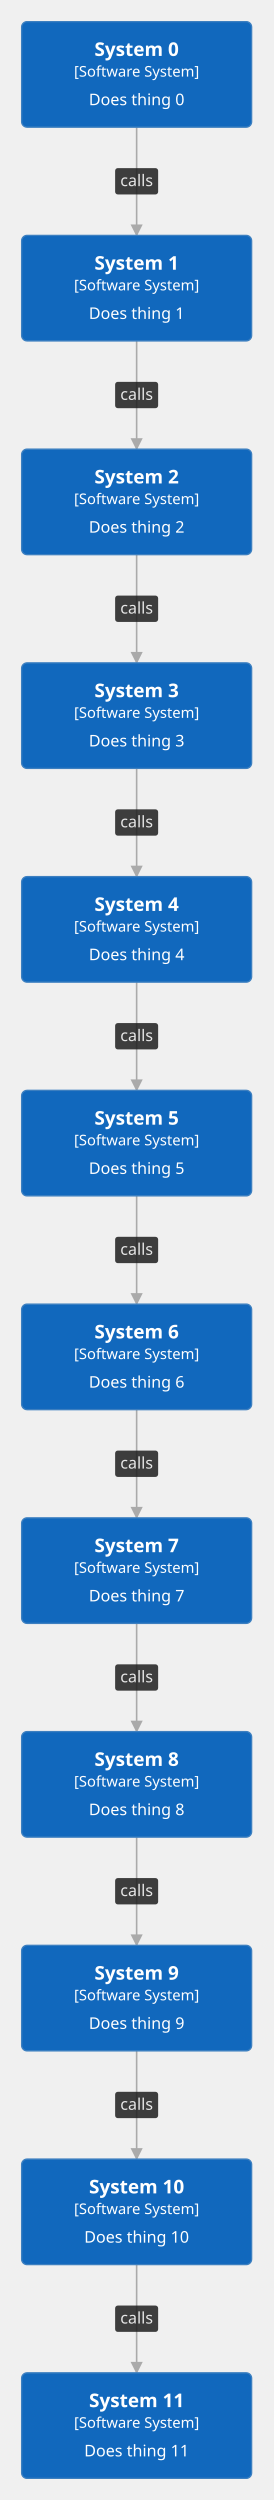
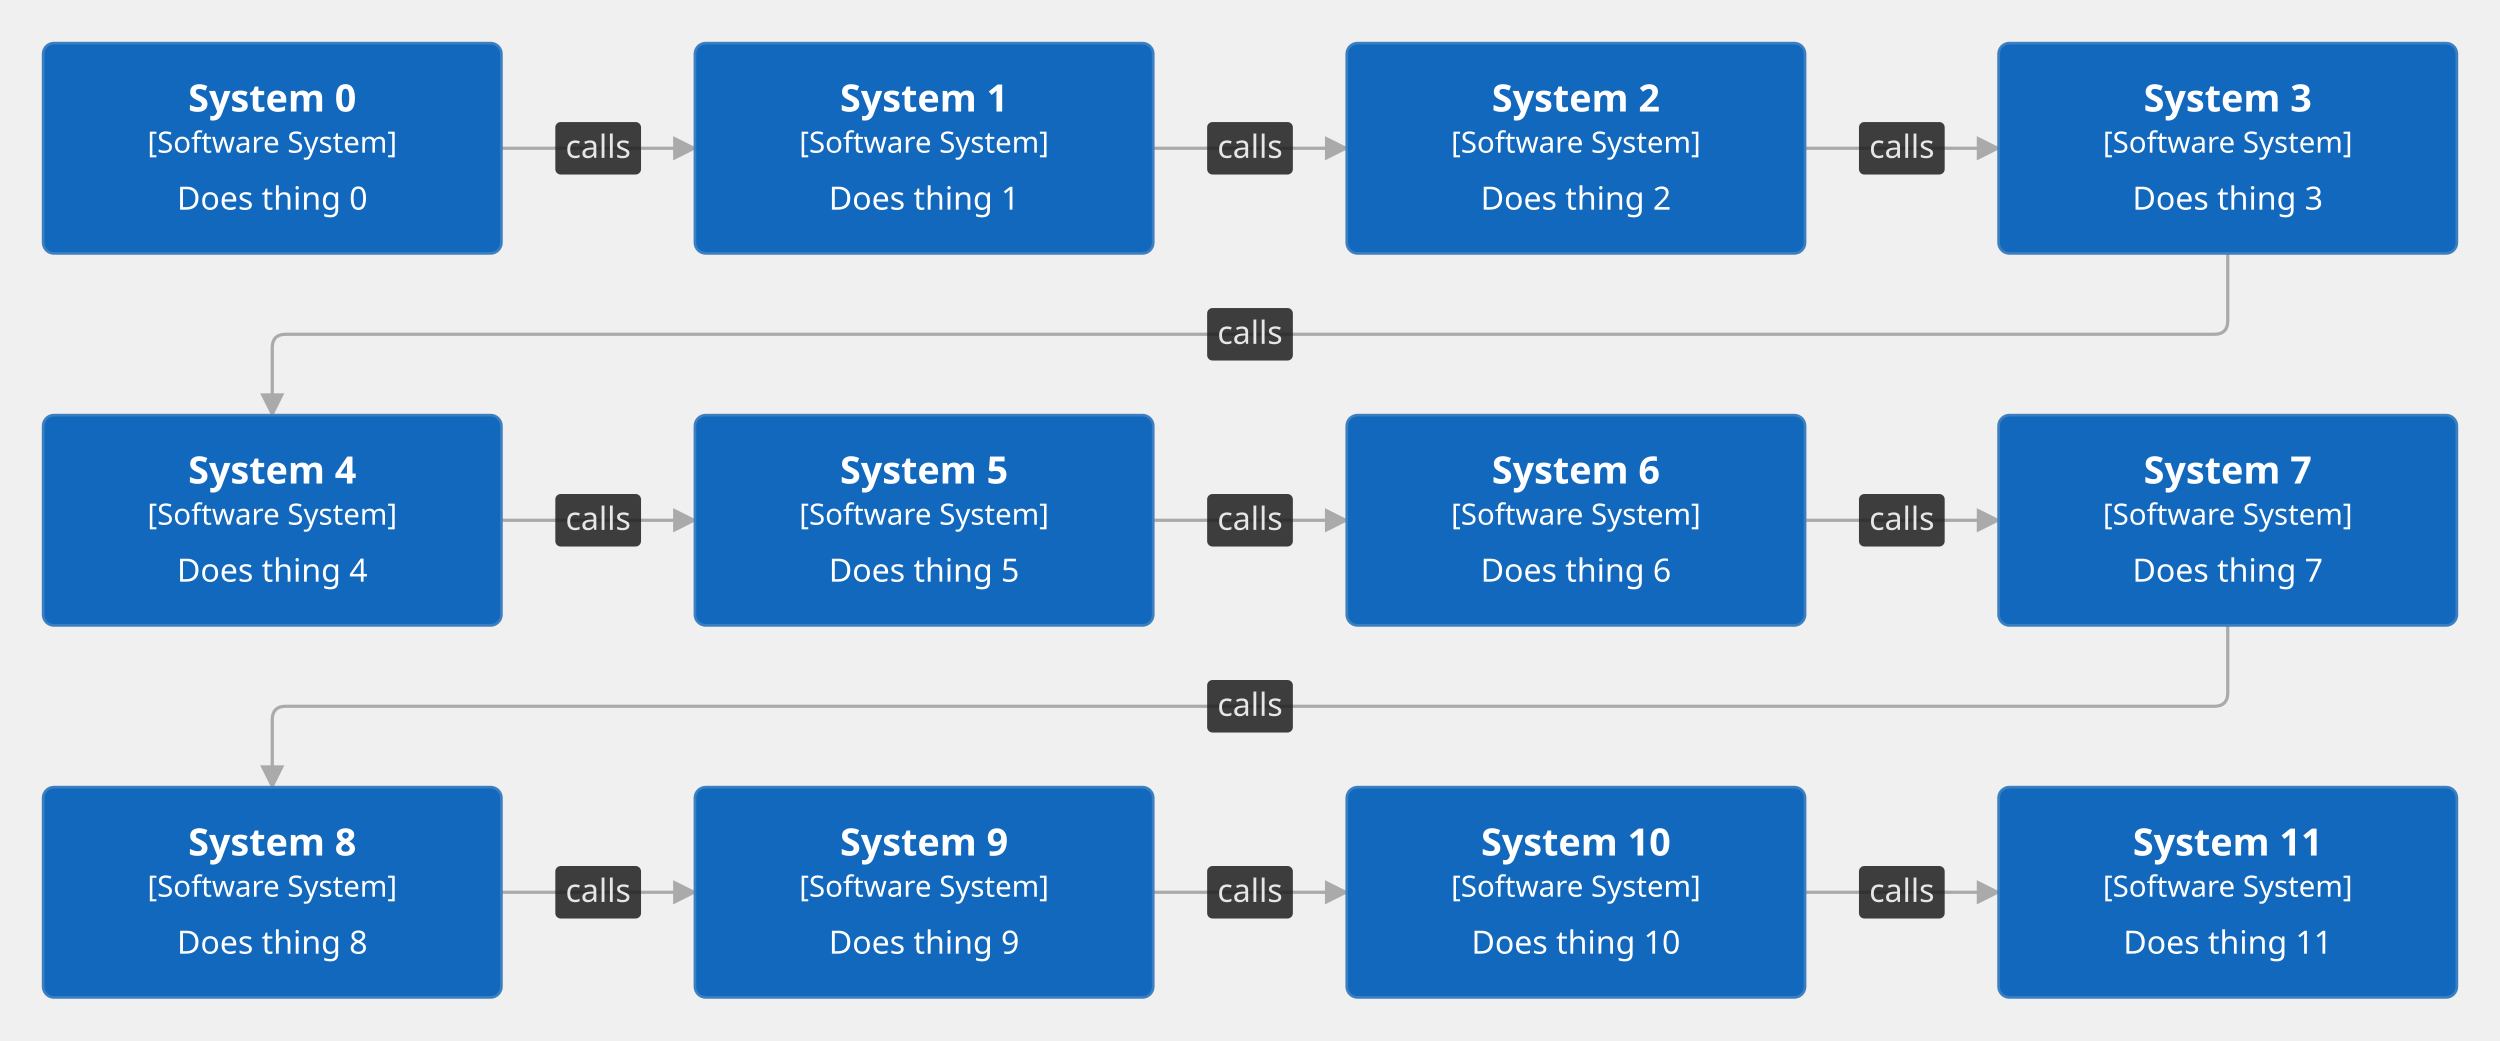
- <svg xmlns="http://www.w3.org/2000/svg" role="img" width="202" height="1848" viewBox="0 0 202 1848" font-family="sans-serif" font-size="14">
+ <svg xmlns="http://www.w3.org/2000/svg" role="img" width="927.4" height="386" viewBox="0 0 927.4 386" font-family="sans-serif" font-size="14">
  <defs>
    <marker id="m17mu94m-arrow" viewBox="0 0 10 10" refX="9" refY="5" markerWidth="9" markerHeight="9" markerUnits="userSpaceOnUse" orient="auto-start-reverse">
      <path d="M0,0 L10,5 L0,10 z" fill="#aaaaaa" />
    </marker>
  </defs>
  <g transform="translate(16,16)">
-     <path d="M85,78 C85,118 85,118 85,158" fill="none" stroke="#aaaaaa" stroke-width="1.2" marker-end="url(#m17mu94m-arrow)" />
-     <path d="M85,236 C85,276 85,276 85,316" fill="none" stroke="#aaaaaa" stroke-width="1.2" marker-end="url(#m17mu94m-arrow)" />
-     <path d="M85,394 C85,434 85,434 85,474" fill="none" stroke="#aaaaaa" stroke-width="1.2" marker-end="url(#m17mu94m-arrow)" />
-     <path d="M85,552 C85,592 85,592 85,632" fill="none" stroke="#aaaaaa" stroke-width="1.2" marker-end="url(#m17mu94m-arrow)" />
-     <path d="M85,710 C85,750 85,750 85,790" fill="none" stroke="#aaaaaa" stroke-width="1.2" marker-end="url(#m17mu94m-arrow)" />
-     <path d="M85,868 C85,908 85,908 85,948" fill="none" stroke="#aaaaaa" stroke-width="1.2" marker-end="url(#m17mu94m-arrow)" />
-     <path d="M85,1026 C85,1066 85,1066 85,1106" fill="none" stroke="#aaaaaa" stroke-width="1.2" marker-end="url(#m17mu94m-arrow)" />
-     <path d="M85,1184 C85,1224 85,1224 85,1264" fill="none" stroke="#aaaaaa" stroke-width="1.2" marker-end="url(#m17mu94m-arrow)" />
-     <path d="M85,1342 C85,1382 85,1382 85,1422" fill="none" stroke="#aaaaaa" stroke-width="1.2" marker-end="url(#m17mu94m-arrow)" />
-     <path d="M85,1500 C85,1540 85,1540 85,1580" fill="none" stroke="#aaaaaa" stroke-width="1.2" marker-end="url(#m17mu94m-arrow)" />
-     <path d="M85,1658 C85,1698 85,1698 85,1738" fill="none" stroke="#aaaaaa" stroke-width="1.2" marker-end="url(#m17mu94m-arrow)" />
+     <path d="M170,39 L241.8,39" fill="none" stroke="#aaaaaa" stroke-width="1.2" marker-end="url(#m17mu94m-arrow)" />
+     <path d="M411.8,39 L483.6,39" fill="none" stroke="#aaaaaa" stroke-width="1.2" marker-end="url(#m17mu94m-arrow)" />
+     <path d="M653.6,39 L725.4,39" fill="none" stroke="#aaaaaa" stroke-width="1.2" marker-end="url(#m17mu94m-arrow)" />
+     <path d="M810.4,78 L810.4,103 Q810.4,108 805.4,108 L90,108 Q85,108 85,113 L85,138" fill="none" stroke="#aaaaaa" stroke-width="1.2" marker-end="url(#m17mu94m-arrow)" />
+     <path d="M170,177 L241.8,177" fill="none" stroke="#aaaaaa" stroke-width="1.2" marker-end="url(#m17mu94m-arrow)" />
+     <path d="M411.8,177 L483.6,177" fill="none" stroke="#aaaaaa" stroke-width="1.2" marker-end="url(#m17mu94m-arrow)" />
+     <path d="M653.6,177 L725.4,177" fill="none" stroke="#aaaaaa" stroke-width="1.2" marker-end="url(#m17mu94m-arrow)" />
+     <path d="M810.4,216 L810.4,241 Q810.4,246 805.4,246 L90,246 Q85,246 85,251 L85,276" fill="none" stroke="#aaaaaa" stroke-width="1.2" marker-end="url(#m17mu94m-arrow)" />
+     <path d="M170,315 L241.8,315" fill="none" stroke="#aaaaaa" stroke-width="1.2" marker-end="url(#m17mu94m-arrow)" />
+     <path d="M411.8,315 L483.6,315" fill="none" stroke="#aaaaaa" stroke-width="1.2" marker-end="url(#m17mu94m-arrow)" />
+     <path d="M653.6,315 L725.4,315" fill="none" stroke="#aaaaaa" stroke-width="1.2" marker-end="url(#m17mu94m-arrow)" />
    <rect x="0" y="0" width="170" height="78" rx="4" fill="#1168bd" stroke="#3c7fc0" />
    <text x="85" y="25.37" fill="#ffffff" font-size="14" text-anchor="middle" font-weight="bold">System 0</text>
    <text x="85" y="40.64" fill="#ffffff" font-size="10.92" text-anchor="middle">[Software System]</text>
    <text x="85" y="61.77" fill="#ffffff" font-size="11.9" text-anchor="middle">Does thing 0</text>
-     <rect x="0" y="158" width="170" height="78" rx="4" fill="#1168bd" stroke="#3c7fc0" />
-     <text x="85" y="183.37" fill="#ffffff" font-size="14" text-anchor="middle" font-weight="bold">System 1</text>
-     <text x="85" y="198.64" fill="#ffffff" font-size="10.92" text-anchor="middle">[Software System]</text>
-     <text x="85" y="219.77" fill="#ffffff" font-size="11.9" text-anchor="middle">Does thing 1</text>
-     <rect x="0" y="316" width="170" height="78" rx="4" fill="#1168bd" stroke="#3c7fc0" />
-     <text x="85" y="341.37" fill="#ffffff" font-size="14" text-anchor="middle" font-weight="bold">System 2</text>
-     <text x="85" y="356.64" fill="#ffffff" font-size="10.92" text-anchor="middle">[Software System]</text>
-     <text x="85" y="377.77" fill="#ffffff" font-size="11.9" text-anchor="middle">Does thing 2</text>
-     <rect x="0" y="474" width="170" height="78" rx="4" fill="#1168bd" stroke="#3c7fc0" />
-     <text x="85" y="499.37" fill="#ffffff" font-size="14" text-anchor="middle" font-weight="bold">System 3</text>
-     <text x="85" y="514.64" fill="#ffffff" font-size="10.92" text-anchor="middle">[Software System]</text>
-     <text x="85" y="535.77" fill="#ffffff" font-size="11.9" text-anchor="middle">Does thing 3</text>
-     <rect x="0" y="632" width="170" height="78" rx="4" fill="#1168bd" stroke="#3c7fc0" />
-     <text x="85" y="657.37" fill="#ffffff" font-size="14" text-anchor="middle" font-weight="bold">System 4</text>
-     <text x="85" y="672.64" fill="#ffffff" font-size="10.92" text-anchor="middle">[Software System]</text>
-     <text x="85" y="693.77" fill="#ffffff" font-size="11.9" text-anchor="middle">Does thing 4</text>
-     <rect x="0" y="790" width="170" height="78" rx="4" fill="#1168bd" stroke="#3c7fc0" />
-     <text x="85" y="815.37" fill="#ffffff" font-size="14" text-anchor="middle" font-weight="bold">System 5</text>
-     <text x="85" y="830.64" fill="#ffffff" font-size="10.92" text-anchor="middle">[Software System]</text>
-     <text x="85" y="851.77" fill="#ffffff" font-size="11.9" text-anchor="middle">Does thing 5</text>
-     <rect x="0" y="948" width="170" height="78" rx="4" fill="#1168bd" stroke="#3c7fc0" />
-     <text x="85" y="973.37" fill="#ffffff" font-size="14" text-anchor="middle" font-weight="bold">System 6</text>
-     <text x="85" y="988.64" fill="#ffffff" font-size="10.92" text-anchor="middle">[Software System]</text>
-     <text x="85" y="1009.77" fill="#ffffff" font-size="11.9" text-anchor="middle">Does thing 6</text>
-     <rect x="0" y="1106" width="170" height="78" rx="4" fill="#1168bd" stroke="#3c7fc0" />
-     <text x="85" y="1131.37" fill="#ffffff" font-size="14" text-anchor="middle" font-weight="bold">System 7</text>
-     <text x="85" y="1146.64" fill="#ffffff" font-size="10.92" text-anchor="middle">[Software System]</text>
-     <text x="85" y="1167.77" fill="#ffffff" font-size="11.9" text-anchor="middle">Does thing 7</text>
-     <rect x="0" y="1264" width="170" height="78" rx="4" fill="#1168bd" stroke="#3c7fc0" />
-     <text x="85" y="1289.37" fill="#ffffff" font-size="14" text-anchor="middle" font-weight="bold">System 8</text>
-     <text x="85" y="1304.64" fill="#ffffff" font-size="10.92" text-anchor="middle">[Software System]</text>
-     <text x="85" y="1325.77" fill="#ffffff" font-size="11.9" text-anchor="middle">Does thing 8</text>
-     <rect x="0" y="1422" width="170" height="78" rx="4" fill="#1168bd" stroke="#3c7fc0" />
-     <text x="85" y="1447.37" fill="#ffffff" font-size="14" text-anchor="middle" font-weight="bold">System 9</text>
-     <text x="85" y="1462.64" fill="#ffffff" font-size="10.92" text-anchor="middle">[Software System]</text>
-     <text x="85" y="1483.77" fill="#ffffff" font-size="11.9" text-anchor="middle">Does thing 9</text>
-     <rect x="0" y="1580" width="170" height="78" rx="4" fill="#1168bd" stroke="#3c7fc0" />
-     <text x="85" y="1605.37" fill="#ffffff" font-size="14" text-anchor="middle" font-weight="bold">System 10</text>
-     <text x="85" y="1620.64" fill="#ffffff" font-size="10.92" text-anchor="middle">[Software System]</text>
-     <text x="85" y="1641.77" fill="#ffffff" font-size="11.9" text-anchor="middle">Does thing 10</text>
-     <rect x="0" y="1738" width="170" height="78" rx="4" fill="#1168bd" stroke="#3c7fc0" />
-     <text x="85" y="1763.37" fill="#ffffff" font-size="14" text-anchor="middle" font-weight="bold">System 11</text>
-     <text x="85" y="1778.64" fill="#ffffff" font-size="10.92" text-anchor="middle">[Software System]</text>
-     <text x="85" y="1799.77" fill="#ffffff" font-size="11.9" text-anchor="middle">Does thing 11</text>
-     <rect x="69.1" y="108.27" width="31.8" height="19.47" rx="2" fill="#1e1e1e" fill-opacity="0.85" />
-     <text x="85" y="121.57" fill="#e6e6e6" font-size="11.9" text-anchor="middle">calls</text>
-     <rect x="69.1" y="266.26" width="31.8" height="19.47" rx="2" fill="#1e1e1e" fill-opacity="0.85" />
-     <text x="85" y="279.57" fill="#e6e6e6" font-size="11.9" text-anchor="middle">calls</text>
-     <rect x="69.1" y="424.26" width="31.8" height="19.47" rx="2" fill="#1e1e1e" fill-opacity="0.85" />
-     <text x="85" y="437.57" fill="#e6e6e6" font-size="11.9" text-anchor="middle">calls</text>
-     <rect x="69.1" y="582.26" width="31.8" height="19.47" rx="2" fill="#1e1e1e" fill-opacity="0.85" />
-     <text x="85" y="595.57" fill="#e6e6e6" font-size="11.9" text-anchor="middle">calls</text>
-     <rect x="69.1" y="740.26" width="31.8" height="19.47" rx="2" fill="#1e1e1e" fill-opacity="0.85" />
-     <text x="85" y="753.57" fill="#e6e6e6" font-size="11.9" text-anchor="middle">calls</text>
-     <rect x="69.1" y="898.26" width="31.8" height="19.47" rx="2" fill="#1e1e1e" fill-opacity="0.85" />
-     <text x="85" y="911.57" fill="#e6e6e6" font-size="11.9" text-anchor="middle">calls</text>
-     <rect x="69.1" y="1056.27" width="31.8" height="19.47" rx="2" fill="#1e1e1e" fill-opacity="0.85" />
-     <text x="85" y="1069.57" fill="#e6e6e6" font-size="11.9" text-anchor="middle">calls</text>
-     <rect x="69.1" y="1214.27" width="31.8" height="19.47" rx="2" fill="#1e1e1e" fill-opacity="0.85" />
-     <text x="85" y="1227.57" fill="#e6e6e6" font-size="11.9" text-anchor="middle">calls</text>
-     <rect x="69.1" y="1372.27" width="31.8" height="19.47" rx="2" fill="#1e1e1e" fill-opacity="0.85" />
-     <text x="85" y="1385.57" fill="#e6e6e6" font-size="11.9" text-anchor="middle">calls</text>
-     <rect x="69.1" y="1530.27" width="31.8" height="19.47" rx="2" fill="#1e1e1e" fill-opacity="0.85" />
-     <text x="85" y="1543.57" fill="#e6e6e6" font-size="11.9" text-anchor="middle">calls</text>
-     <rect x="69.1" y="1688.27" width="31.8" height="19.47" rx="2" fill="#1e1e1e" fill-opacity="0.85" />
-     <text x="85" y="1701.57" fill="#e6e6e6" font-size="11.9" text-anchor="middle">calls</text>
+     <rect x="241.8" y="0" width="170" height="78" rx="4" fill="#1168bd" stroke="#3c7fc0" />
+     <text x="326.8" y="25.37" fill="#ffffff" font-size="14" text-anchor="middle" font-weight="bold">System 1</text>
+     <text x="326.8" y="40.64" fill="#ffffff" font-size="10.92" text-anchor="middle">[Software System]</text>
+     <text x="326.8" y="61.77" fill="#ffffff" font-size="11.9" text-anchor="middle">Does thing 1</text>
+     <rect x="483.6" y="0" width="170" height="78" rx="4" fill="#1168bd" stroke="#3c7fc0" />
+     <text x="568.6" y="25.37" fill="#ffffff" font-size="14" text-anchor="middle" font-weight="bold">System 2</text>
+     <text x="568.6" y="40.64" fill="#ffffff" font-size="10.92" text-anchor="middle">[Software System]</text>
+     <text x="568.6" y="61.77" fill="#ffffff" font-size="11.9" text-anchor="middle">Does thing 2</text>
+     <rect x="725.4" y="0" width="170" height="78" rx="4" fill="#1168bd" stroke="#3c7fc0" />
+     <text x="810.4" y="25.37" fill="#ffffff" font-size="14" text-anchor="middle" font-weight="bold">System 3</text>
+     <text x="810.4" y="40.64" fill="#ffffff" font-size="10.92" text-anchor="middle">[Software System]</text>
+     <text x="810.4" y="61.77" fill="#ffffff" font-size="11.9" text-anchor="middle">Does thing 3</text>
+     <rect x="0" y="138" width="170" height="78" rx="4" fill="#1168bd" stroke="#3c7fc0" />
+     <text x="85" y="163.37" fill="#ffffff" font-size="14" text-anchor="middle" font-weight="bold">System 4</text>
+     <text x="85" y="178.64" fill="#ffffff" font-size="10.92" text-anchor="middle">[Software System]</text>
+     <text x="85" y="199.77" fill="#ffffff" font-size="11.9" text-anchor="middle">Does thing 4</text>
+     <rect x="241.8" y="138" width="170" height="78" rx="4" fill="#1168bd" stroke="#3c7fc0" />
+     <text x="326.8" y="163.37" fill="#ffffff" font-size="14" text-anchor="middle" font-weight="bold">System 5</text>
+     <text x="326.8" y="178.64" fill="#ffffff" font-size="10.92" text-anchor="middle">[Software System]</text>
+     <text x="326.8" y="199.77" fill="#ffffff" font-size="11.9" text-anchor="middle">Does thing 5</text>
+     <rect x="483.6" y="138" width="170" height="78" rx="4" fill="#1168bd" stroke="#3c7fc0" />
+     <text x="568.6" y="163.37" fill="#ffffff" font-size="14" text-anchor="middle" font-weight="bold">System 6</text>
+     <text x="568.6" y="178.64" fill="#ffffff" font-size="10.92" text-anchor="middle">[Software System]</text>
+     <text x="568.6" y="199.77" fill="#ffffff" font-size="11.9" text-anchor="middle">Does thing 6</text>
+     <rect x="725.4" y="138" width="170" height="78" rx="4" fill="#1168bd" stroke="#3c7fc0" />
+     <text x="810.4" y="163.37" fill="#ffffff" font-size="14" text-anchor="middle" font-weight="bold">System 7</text>
+     <text x="810.4" y="178.64" fill="#ffffff" font-size="10.92" text-anchor="middle">[Software System]</text>
+     <text x="810.4" y="199.77" fill="#ffffff" font-size="11.9" text-anchor="middle">Does thing 7</text>
+     <rect x="0" y="276" width="170" height="78" rx="4" fill="#1168bd" stroke="#3c7fc0" />
+     <text x="85" y="301.37" fill="#ffffff" font-size="14" text-anchor="middle" font-weight="bold">System 8</text>
+     <text x="85" y="316.64" fill="#ffffff" font-size="10.92" text-anchor="middle">[Software System]</text>
+     <text x="85" y="337.77" fill="#ffffff" font-size="11.9" text-anchor="middle">Does thing 8</text>
+     <rect x="241.8" y="276" width="170" height="78" rx="4" fill="#1168bd" stroke="#3c7fc0" />
+     <text x="326.8" y="301.37" fill="#ffffff" font-size="14" text-anchor="middle" font-weight="bold">System 9</text>
+     <text x="326.8" y="316.64" fill="#ffffff" font-size="10.92" text-anchor="middle">[Software System]</text>
+     <text x="326.8" y="337.77" fill="#ffffff" font-size="11.9" text-anchor="middle">Does thing 9</text>
+     <rect x="483.6" y="276" width="170" height="78" rx="4" fill="#1168bd" stroke="#3c7fc0" />
+     <text x="568.6" y="301.37" fill="#ffffff" font-size="14" text-anchor="middle" font-weight="bold">System 10</text>
+     <text x="568.6" y="316.64" fill="#ffffff" font-size="10.92" text-anchor="middle">[Software System]</text>
+     <text x="568.6" y="337.77" fill="#ffffff" font-size="11.9" text-anchor="middle">Does thing 10</text>
+     <rect x="725.4" y="276" width="170" height="78" rx="4" fill="#1168bd" stroke="#3c7fc0" />
+     <text x="810.4" y="301.37" fill="#ffffff" font-size="14" text-anchor="middle" font-weight="bold">System 11</text>
+     <text x="810.4" y="316.64" fill="#ffffff" font-size="10.92" text-anchor="middle">[Software System]</text>
+     <text x="810.4" y="337.77" fill="#ffffff" font-size="11.9" text-anchor="middle">Does thing 11</text>
+     <rect x="190" y="29.27" width="31.8" height="19.47" rx="2" fill="#1e1e1e" fill-opacity="0.85" />
+     <text x="205.9" y="42.57" fill="#e6e6e6" font-size="11.9" text-anchor="middle">calls</text>
+     <rect x="431.8" y="29.27" width="31.8" height="19.47" rx="2" fill="#1e1e1e" fill-opacity="0.85" />
+     <text x="447.7" y="42.57" fill="#e6e6e6" font-size="11.9" text-anchor="middle">calls</text>
+     <rect x="673.6" y="29.27" width="31.8" height="19.47" rx="2" fill="#1e1e1e" fill-opacity="0.85" />
+     <text x="689.5" y="42.57" fill="#e6e6e6" font-size="11.9" text-anchor="middle">calls</text>
+     <rect x="431.8" y="98.27" width="31.8" height="19.47" rx="2" fill="#1e1e1e" fill-opacity="0.85" />
+     <text x="447.7" y="111.57" fill="#e6e6e6" font-size="11.9" text-anchor="middle">calls</text>
+     <rect x="190" y="167.26" width="31.8" height="19.47" rx="2" fill="#1e1e1e" fill-opacity="0.85" />
+     <text x="205.9" y="180.57" fill="#e6e6e6" font-size="11.9" text-anchor="middle">calls</text>
+     <rect x="431.8" y="167.26" width="31.8" height="19.47" rx="2" fill="#1e1e1e" fill-opacity="0.85" />
+     <text x="447.7" y="180.57" fill="#e6e6e6" font-size="11.9" text-anchor="middle">calls</text>
+     <rect x="673.6" y="167.26" width="31.8" height="19.47" rx="2" fill="#1e1e1e" fill-opacity="0.85" />
+     <text x="689.5" y="180.57" fill="#e6e6e6" font-size="11.9" text-anchor="middle">calls</text>
+     <rect x="431.8" y="236.26" width="31.8" height="19.47" rx="2" fill="#1e1e1e" fill-opacity="0.85" />
+     <text x="447.7" y="249.57" fill="#e6e6e6" font-size="11.9" text-anchor="middle">calls</text>
+     <rect x="190" y="305.26" width="31.8" height="19.47" rx="2" fill="#1e1e1e" fill-opacity="0.85" />
+     <text x="205.9" y="318.57" fill="#e6e6e6" font-size="11.9" text-anchor="middle">calls</text>
+     <rect x="431.8" y="305.26" width="31.8" height="19.47" rx="2" fill="#1e1e1e" fill-opacity="0.85" />
+     <text x="447.7" y="318.57" fill="#e6e6e6" font-size="11.9" text-anchor="middle">calls</text>
+     <rect x="673.6" y="305.26" width="31.8" height="19.47" rx="2" fill="#1e1e1e" fill-opacity="0.85" />
+     <text x="689.5" y="318.57" fill="#e6e6e6" font-size="11.9" text-anchor="middle">calls</text>
  </g>
</svg>
